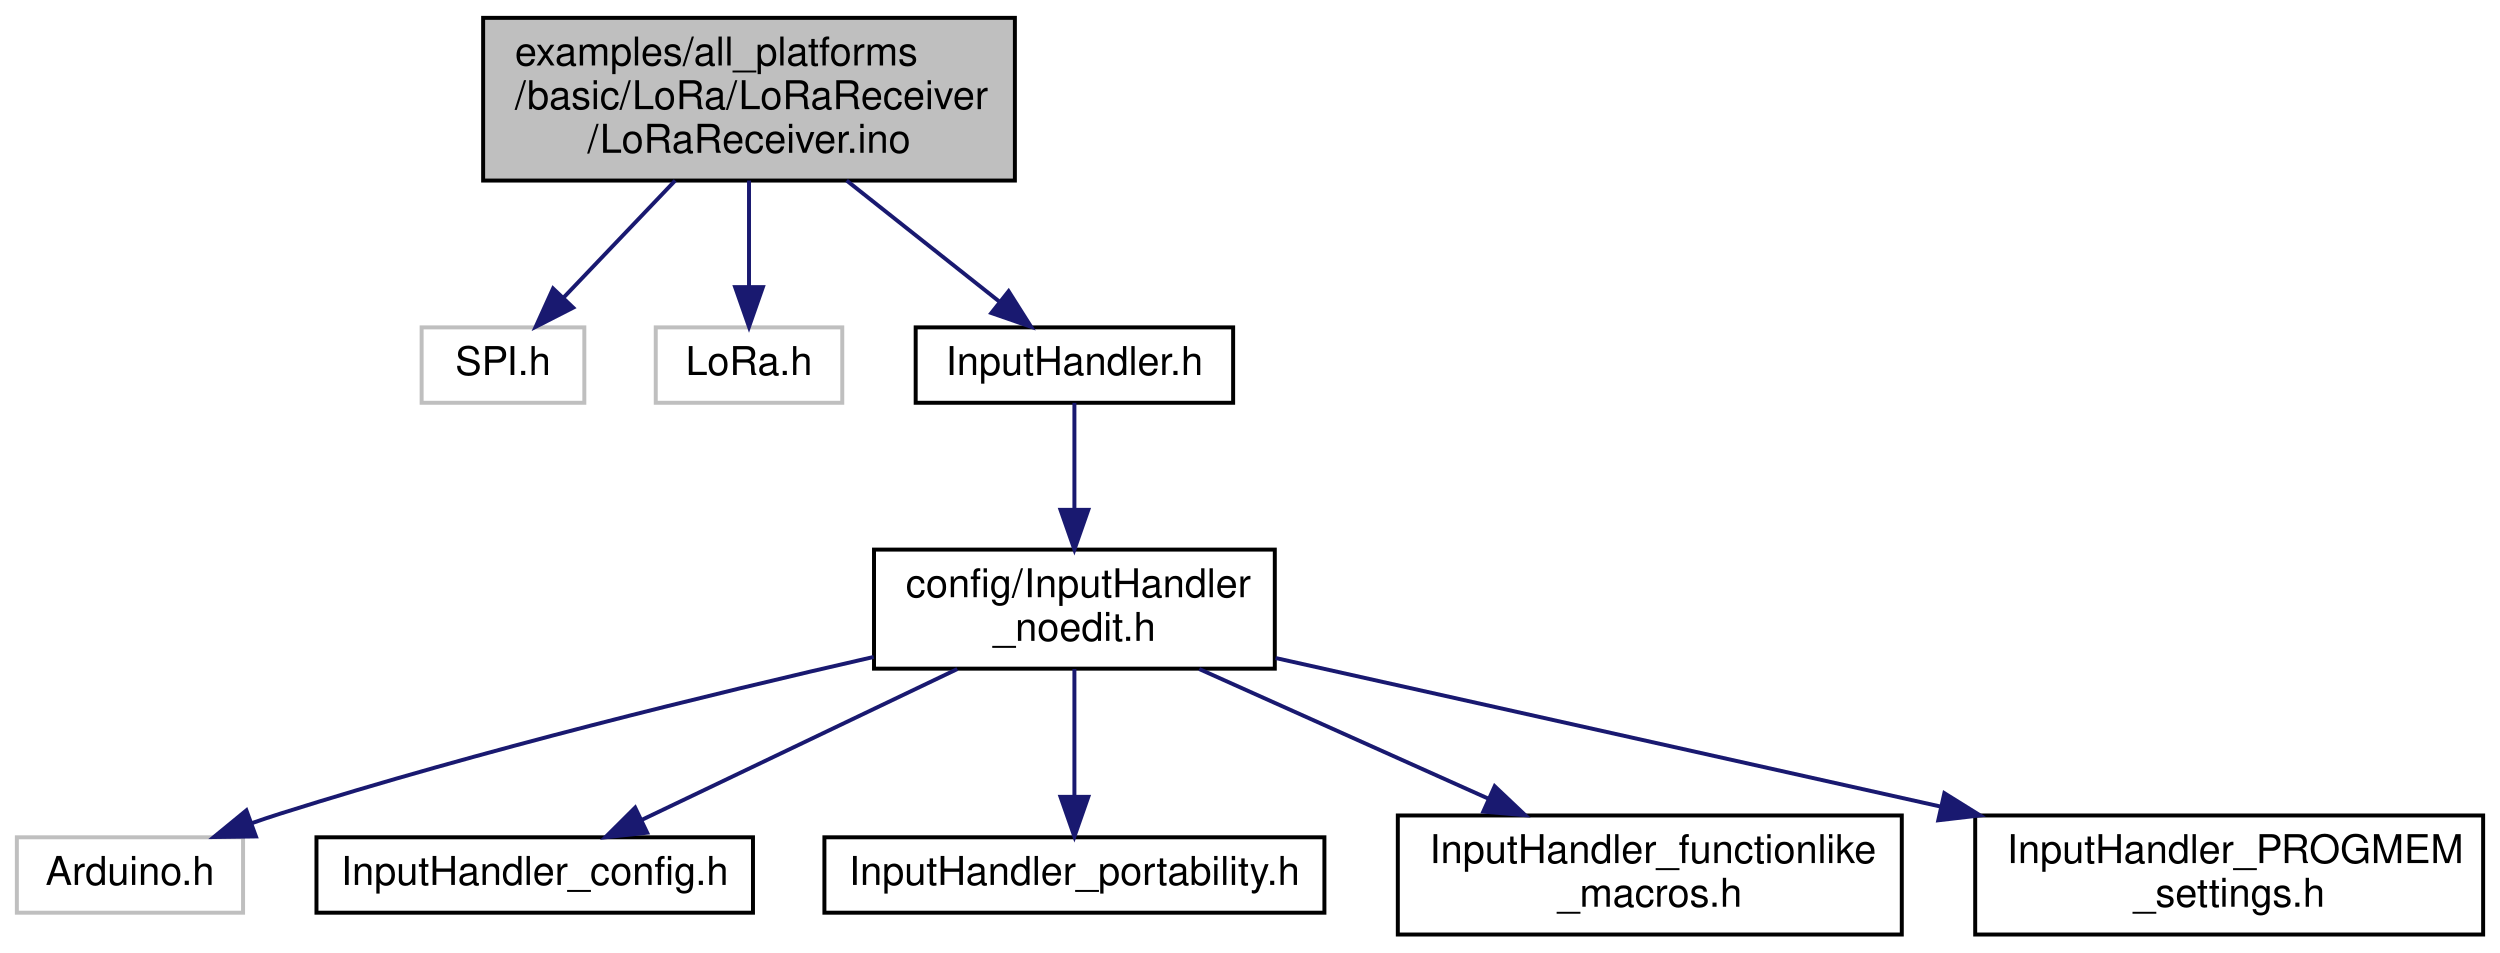
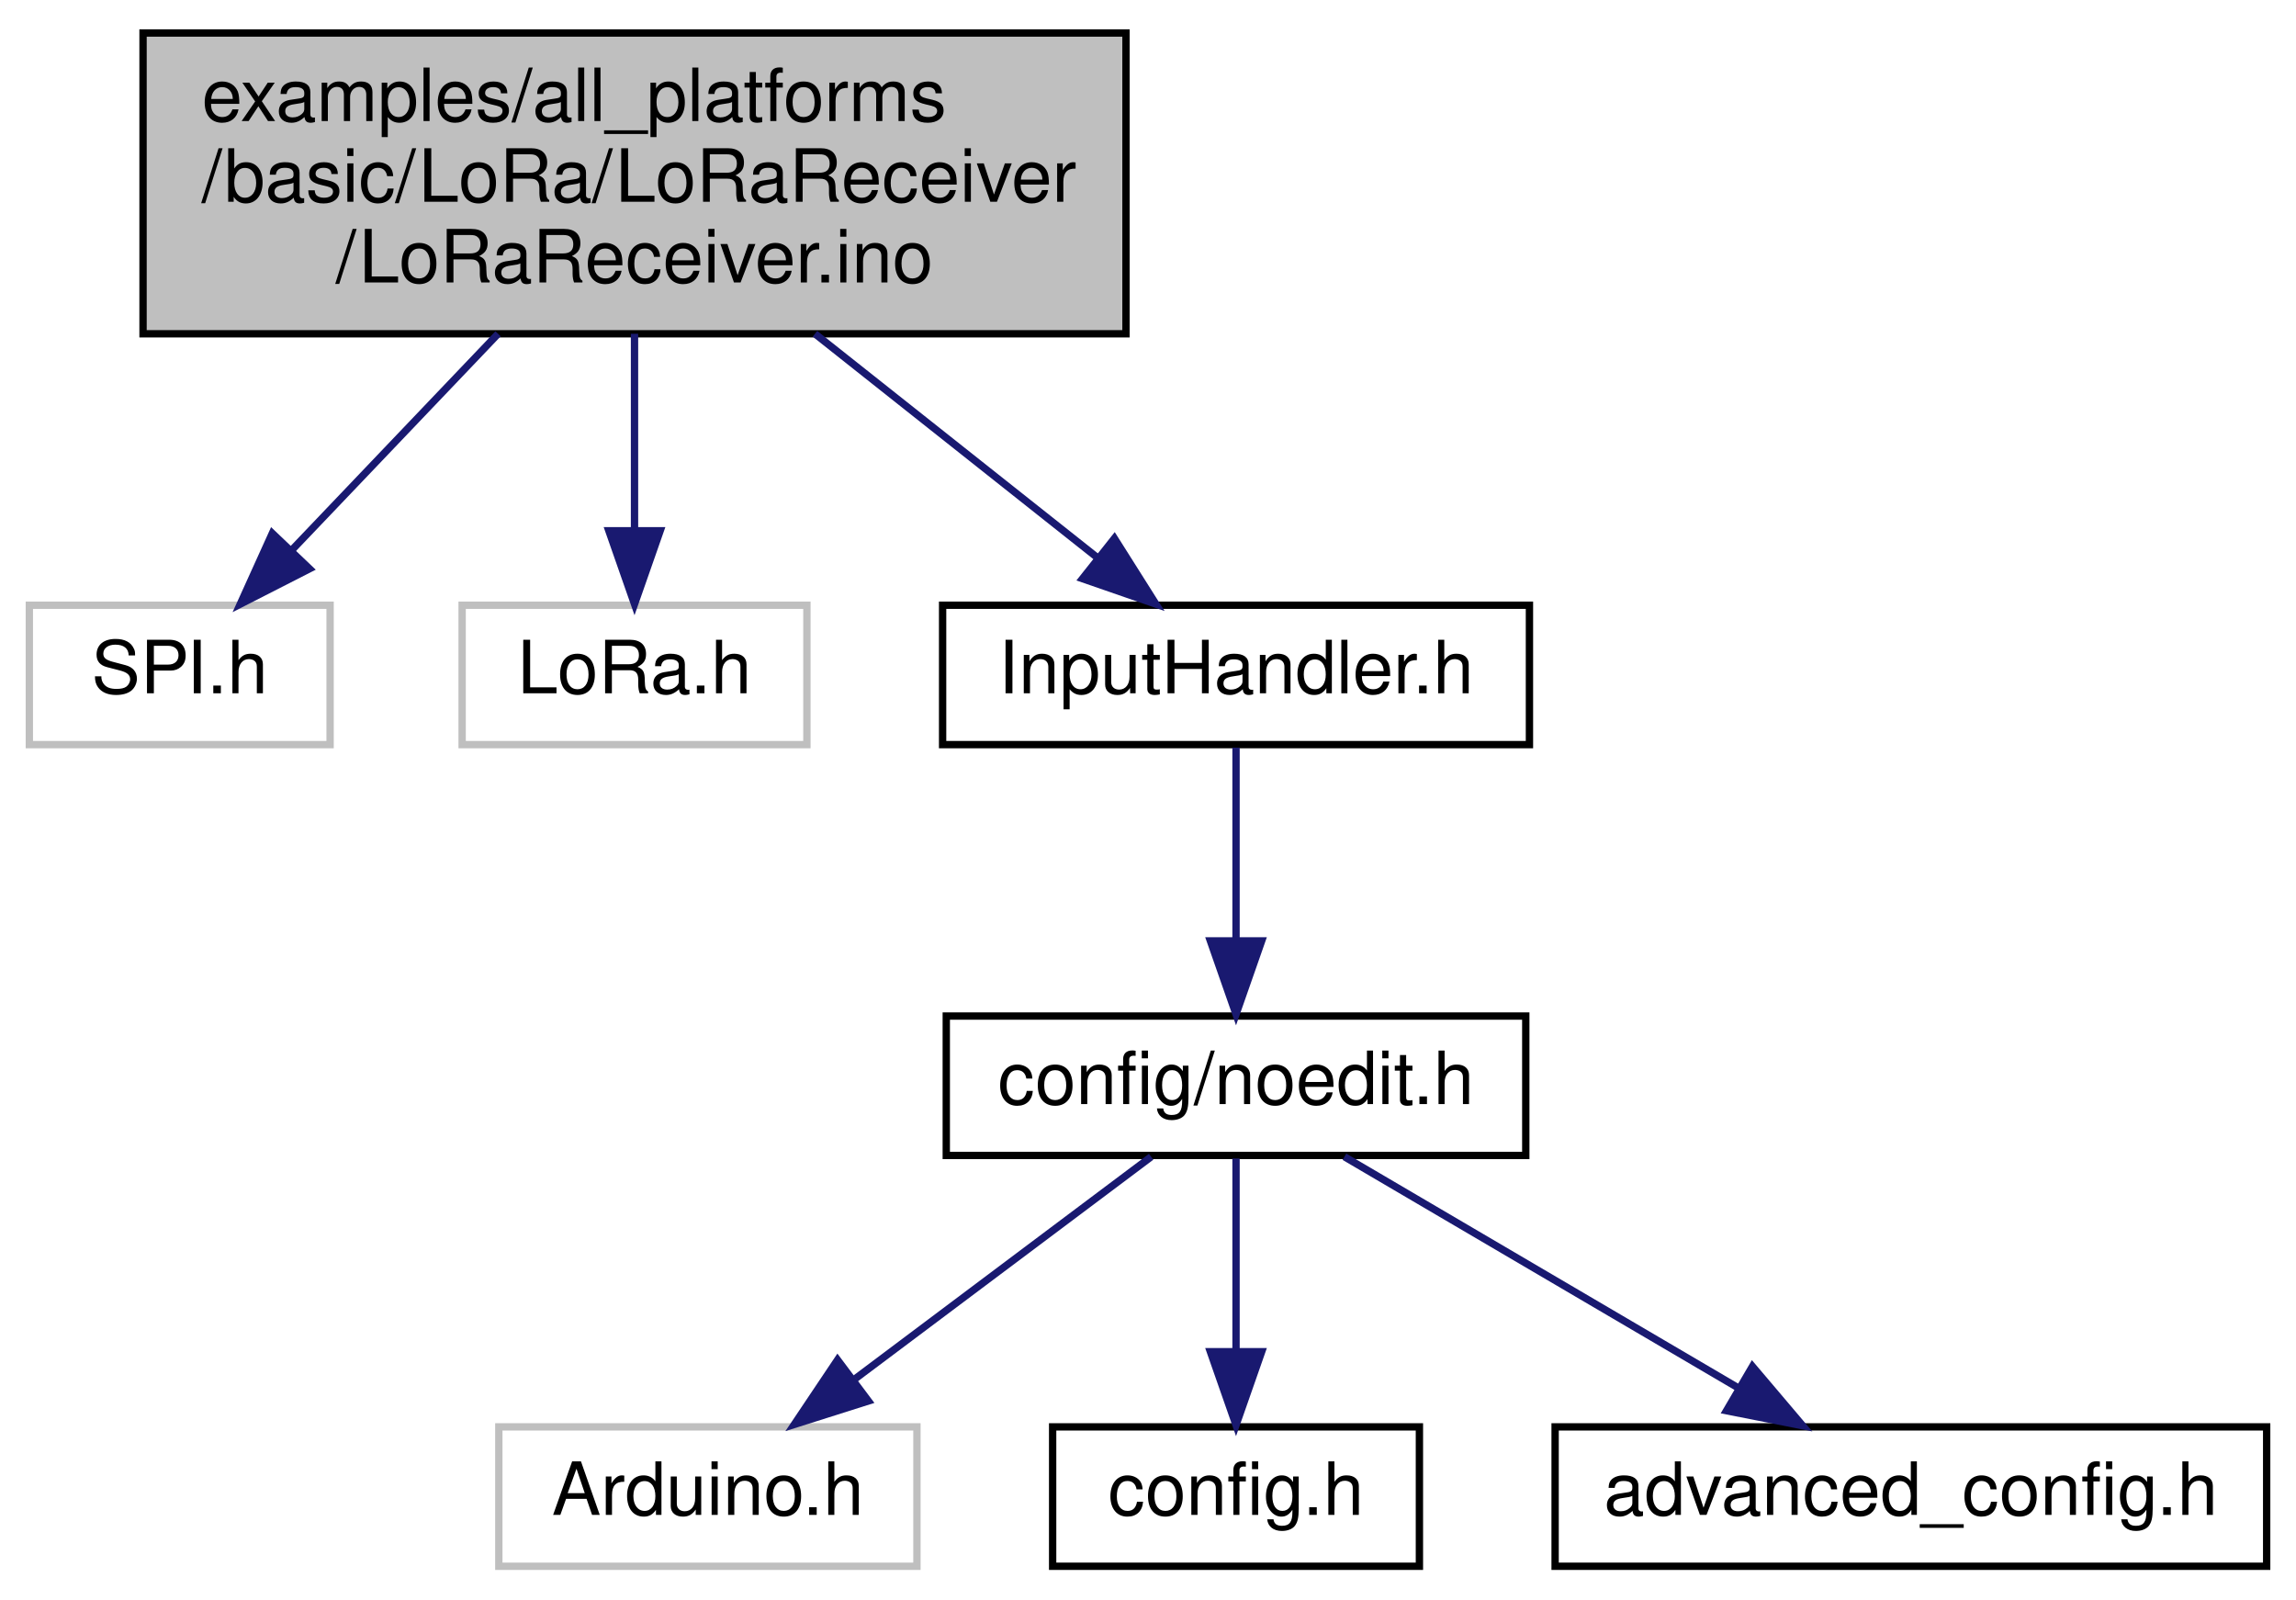
- <svg xmlns="http://www.w3.org/2000/svg" xmlns:xlink="http://www.w3.org/1999/xlink" width="630pt" height="240pt" viewBox="0.00 0.00 629.50 240.00">
-   <g id="graph0" class="graph" transform="scale(1 1) rotate(0) translate(4 236)">
+ <svg xmlns="http://www.w3.org/2000/svg" xmlns:xlink="http://www.w3.org/1999/xlink" width="313pt" height="218pt" viewBox="0.00 0.00 313.00 218.00">
+   <g id="graph0" class="graph" transform="scale(1 1) rotate(0) translate(4 214)">
    <g id="node1" class="node">
      <g id="a_node1">
        <a xlink:title=" ">
-           <polygon fill="#bfbfbf" stroke="black" points="117.5,-190.5 117.5,-231.5 251.5,-231.5 251.5,-190.5 117.5,-190.5" />
-           <text text-anchor="start" x="125.5" y="-219.5" font-family="Helvetica,sans-Serif" font-size="10.00">examples/all_platforms</text>
-           <text text-anchor="start" x="125.5" y="-208.5" font-family="Helvetica,sans-Serif" font-size="10.00">/basic/LoRa/LoRaReceiver</text>
-           <text text-anchor="middle" x="184.5" y="-197.5" font-family="Helvetica,sans-Serif" font-size="10.00">/LoRaReceiver.ino</text>
+           <polygon fill="#bfbfbf" stroke="black" points="15.5,-168.5 15.5,-209.5 149.5,-209.5 149.5,-168.5 15.5,-168.5" />
+           <text text-anchor="start" x="23.5" y="-197.5" font-family="Helvetica,sans-Serif" font-size="10.00">examples/all_platforms</text>
+           <text text-anchor="start" x="23.5" y="-186.5" font-family="Helvetica,sans-Serif" font-size="10.00">/basic/LoRa/LoRaReceiver</text>
+           <text text-anchor="middle" x="82.5" y="-175.5" font-family="Helvetica,sans-Serif" font-size="10.00">/LoRaReceiver.ino</text>
        </a>
      </g>
    </g>
    <g id="node2" class="node">
      <g id="a_node2">
        <a xlink:title=" ">
-           <polygon fill="none" stroke="#bfbfbf" points="102,-134.5 102,-153.5 143,-153.5 143,-134.5 102,-134.5" />
-           <text text-anchor="middle" x="122.5" y="-141.5" font-family="Helvetica,sans-Serif" font-size="10.00">SPI.h</text>
+           <polygon fill="none" stroke="#bfbfbf" points="0,-112.5 0,-131.5 41,-131.5 41,-112.5 0,-112.5" />
+           <text text-anchor="middle" x="20.5" y="-119.5" font-family="Helvetica,sans-Serif" font-size="10.00">SPI.h</text>
        </a>
      </g>
    </g>
    <g id="edge1" class="edge">
-       <path fill="none" stroke="midnightblue" d="M165.9,-190.5C156.94,-181.11 146.33,-169.98 137.84,-161.08" />
-       <polygon fill="midnightblue" stroke="midnightblue" points="140.19,-158.47 130.75,-153.65 135.12,-163.3 140.19,-158.47" />
+       <path fill="none" stroke="midnightblue" d="M63.9,-168.5C54.94,-159.11 44.33,-147.98 35.84,-139.08" />
+       <polygon fill="midnightblue" stroke="midnightblue" points="38.19,-136.47 28.75,-131.65 33.12,-141.3 38.19,-136.47" />
    </g>
    <g id="node3" class="node">
      <g id="a_node3">
        <a xlink:title=" ">
-           <polygon fill="none" stroke="#bfbfbf" points="161,-134.5 161,-153.5 208,-153.5 208,-134.5 161,-134.5" />
-           <text text-anchor="middle" x="184.5" y="-141.5" font-family="Helvetica,sans-Serif" font-size="10.00">LoRa.h</text>
+           <polygon fill="none" stroke="#bfbfbf" points="59,-112.5 59,-131.5 106,-131.5 106,-112.5 59,-112.5" />
+           <text text-anchor="middle" x="82.5" y="-119.5" font-family="Helvetica,sans-Serif" font-size="10.00">LoRa.h</text>
        </a>
      </g>
    </g>
    <g id="edge2" class="edge">
-       <path fill="none" stroke="midnightblue" d="M184.5,-190.5C184.5,-182.07 184.5,-172.24 184.5,-163.87" />
-       <polygon fill="midnightblue" stroke="midnightblue" points="188,-163.65 184.5,-153.65 181,-163.65 188,-163.65" />
+       <path fill="none" stroke="midnightblue" d="M82.5,-168.5C82.5,-160.07 82.5,-150.24 82.5,-141.87" />
+       <polygon fill="midnightblue" stroke="midnightblue" points="86,-141.65 82.5,-131.65 79,-141.65 86,-141.65" />
    </g>
    <g id="node4" class="node">
      <g id="a_node4">
        <a xlink:href="../../df/dec/_input_handler_8h.html" target="_top" xlink:title="InputHandler library header file.">
-           <polygon fill="none" stroke="black" points="226.5,-134.5 226.5,-153.5 306.5,-153.5 306.5,-134.5 226.5,-134.5" />
-           <text text-anchor="middle" x="266.5" y="-141.5" font-family="Helvetica,sans-Serif" font-size="10.00">InputHandler.h</text>
+           <polygon fill="none" stroke="black" points="124.5,-112.5 124.5,-131.5 204.5,-131.5 204.5,-112.5 124.5,-112.5" />
+           <text text-anchor="middle" x="164.5" y="-119.5" font-family="Helvetica,sans-Serif" font-size="10.00">InputHandler.h</text>
        </a>
      </g>
    </g>
    <g id="edge3" class="edge">
-       <path fill="none" stroke="midnightblue" d="M209.1,-190.5C221.43,-180.72 236.13,-169.07 247.57,-160.01" />
-       <polygon fill="midnightblue" stroke="midnightblue" points="249.92,-162.61 255.58,-153.65 245.57,-157.12 249.92,-162.61" />
+       <path fill="none" stroke="midnightblue" d="M107.1,-168.5C119.43,-158.72 134.13,-147.07 145.57,-138.01" />
+       <polygon fill="midnightblue" stroke="midnightblue" points="147.92,-140.61 153.58,-131.65 143.57,-135.12 147.92,-140.61" />
    </g>
    <g id="node5" class="node">
      <g id="a_node5">
-         <a xlink:href="../../d3/dfb/_input_handler__noedit_8h.html" target="_top" xlink:title="InputHandler library C includes, buffer sizing macros.">
-           <polygon fill="none" stroke="black" points="216,-67.5 216,-97.5 317,-97.5 317,-67.5 216,-67.5" />
-           <text text-anchor="start" x="224" y="-85.5" font-family="Helvetica,sans-Serif" font-size="10.00">config/InputHandler</text>
-           <text text-anchor="middle" x="266.5" y="-74.5" font-family="Helvetica,sans-Serif" font-size="10.00">_noedit.h</text>
+         <a xlink:href="../../da/dc7/noedit_8h.html" target="_top" xlink:title="InputHandler library C includes.">
+           <polygon fill="none" stroke="black" points="125,-56.5 125,-75.5 204,-75.5 204,-56.5 125,-56.5" />
+           <text text-anchor="middle" x="164.5" y="-63.5" font-family="Helvetica,sans-Serif" font-size="10.00">config/noedit.h</text>
        </a>
      </g>
    </g>
    <g id="edge4" class="edge">
-       <path fill="none" stroke="midnightblue" d="M266.5,-134.48C266.5,-127.47 266.5,-117.19 266.5,-107.7" />
-       <polygon fill="midnightblue" stroke="midnightblue" points="270,-107.52 266.5,-97.52 263,-107.52 270,-107.52" />
+       <path fill="none" stroke="midnightblue" d="M164.5,-112.08C164.5,-105.01 164.5,-94.86 164.5,-85.99" />
+       <polygon fill="midnightblue" stroke="midnightblue" points="168,-85.75 164.5,-75.75 161,-85.75 168,-85.75" />
    </g>
    <g id="node6" class="node">
      <g id="a_node6">
        <a xlink:title=" ">
-           <polygon fill="none" stroke="#bfbfbf" points="0,-6 0,-25 57,-25 57,-6 0,-6" />
-           <text text-anchor="middle" x="28.5" y="-13" font-family="Helvetica,sans-Serif" font-size="10.00">Arduino.h</text>
+           <polygon fill="none" stroke="#bfbfbf" points="64,-0.5 64,-19.5 121,-19.5 121,-0.5 64,-0.5" />
+           <text text-anchor="middle" x="92.5" y="-7.5" font-family="Helvetica,sans-Serif" font-size="10.00">Arduino.h</text>
        </a>
      </g>
    </g>
    <g id="edge5" class="edge">
-       <path fill="none" stroke="midnightblue" d="M215.9,-70.45C175.19,-61.15 116.7,-46.86 66.5,-31 64.08,-30.24 61.6,-29.4 59.11,-28.53" />
-       <polygon fill="midnightblue" stroke="midnightblue" points="60.24,-25.22 49.65,-25.07 57.84,-31.79 60.24,-25.22" />
+       <path fill="none" stroke="midnightblue" d="M152.93,-56.32C142.08,-48.18 125.62,-35.84 112.62,-26.09" />
+       <polygon fill="midnightblue" stroke="midnightblue" points="114.38,-23.03 104.28,-19.83 110.18,-28.63 114.38,-23.03" />
    </g>
    <g id="node7" class="node">
      <g id="a_node7">
-         <a xlink:href="../../dd/d4e/_input_handler__config_8h.html" target="_top" xlink:title="InputHandler library user configurable items.">
-           <polygon fill="none" stroke="black" points="75.5,-6 75.5,-25 185.5,-25 185.5,-6 75.5,-6" />
-           <text text-anchor="middle" x="130.5" y="-13" font-family="Helvetica,sans-Serif" font-size="10.00">InputHandler_config.h</text>
+         <a xlink:href="../../db/d16/config_8h.html" target="_top" xlink:title=" ">
+           <polygon fill="none" stroke="black" points="139.5,-0.5 139.5,-19.5 189.5,-19.5 189.5,-0.5 139.5,-0.5" />
+           <text text-anchor="middle" x="164.5" y="-7.5" font-family="Helvetica,sans-Serif" font-size="10.00">config.h</text>
        </a>
      </g>
    </g>
    <g id="edge6" class="edge">
-       <path fill="none" stroke="midnightblue" d="M236.99,-67.4C213.34,-56.09 180.42,-40.36 157.47,-29.39" />
-       <polygon fill="midnightblue" stroke="midnightblue" points="158.83,-26.16 148.3,-25.01 155.81,-32.48 158.83,-26.16" />
+       <path fill="none" stroke="midnightblue" d="M164.5,-56.08C164.5,-49.01 164.5,-38.86 164.5,-29.99" />
+       <polygon fill="midnightblue" stroke="midnightblue" points="168,-29.75 164.5,-19.75 161,-29.75 168,-29.75" />
    </g>
    <g id="node8" class="node">
      <g id="a_node8">
-         <a xlink:href="../../d3/dcd/_input_handler__portability_8h.html" target="_top" xlink:title="InputHandler library portability directives.">
-           <polygon fill="none" stroke="black" points="203.5,-6 203.5,-25 329.5,-25 329.5,-6 203.5,-6" />
-           <text text-anchor="middle" x="266.5" y="-13" font-family="Helvetica,sans-Serif" font-size="10.00">InputHandler_portability.h</text>
+         <a xlink:href="../../d5/d4a/advanced__config_8h.html" target="_top" xlink:title="InputHandler library advanced user settings.">
+           <polygon fill="none" stroke="black" points="208,-0.5 208,-19.5 305,-19.5 305,-0.5 208,-0.5" />
+           <text text-anchor="middle" x="256.5" y="-7.5" font-family="Helvetica,sans-Serif" font-size="10.00">advanced_config.h</text>
        </a>
      </g>
    </g>
    <g id="edge7" class="edge">
-       <path fill="none" stroke="midnightblue" d="M266.5,-67.4C266.5,-58.06 266.5,-45.71 266.5,-35.52" />
-       <polygon fill="midnightblue" stroke="midnightblue" points="270,-35.19 266.5,-25.19 263,-35.19 270,-35.19" />
-     </g>
-     <g id="node9" class="node">
-       <g id="a_node9">
-         <a xlink:href="../../d1/d39/_input_handler__functionlike__macros_8h.html" target="_top" xlink:title="InputHandler library function-like macros.">
-           <polygon fill="none" stroke="black" points="348,-0.5 348,-30.5 475,-30.5 475,-0.5 348,-0.5" />
-           <text text-anchor="start" x="356" y="-18.5" font-family="Helvetica,sans-Serif" font-size="10.00">InputHandler_functionlike</text>
-           <text text-anchor="middle" x="411.5" y="-7.5" font-family="Helvetica,sans-Serif" font-size="10.00">_macros.h</text>
-         </a>
-       </g>
-     </g>
-     <g id="edge8" class="edge">
-       <path fill="none" stroke="midnightblue" d="M297.96,-67.4C319.34,-57.81 347.81,-45.05 370.9,-34.7" />
-       <polygon fill="midnightblue" stroke="midnightblue" points="372.41,-37.86 380.1,-30.58 369.54,-31.47 372.41,-37.86" />
-     </g>
-     <g id="node10" class="node">
-       <g id="a_node10">
-         <a xlink:href="../../df/d25/_input_handler___p_r_o_g_m_e_m__settings_8h.html" target="_top" xlink:title="InputHandler library PROGMEM settings.">
-           <polygon fill="none" stroke="black" points="493.5,-0.5 493.5,-30.5 621.5,-30.5 621.5,-0.5 493.5,-0.5" />
-           <text text-anchor="start" x="501.5" y="-18.5" font-family="Helvetica,sans-Serif" font-size="10.00">InputHandler_PROGMEM</text>
-           <text text-anchor="middle" x="557.5" y="-7.5" font-family="Helvetica,sans-Serif" font-size="10.00">_settings.h</text>
-         </a>
-       </g>
-     </g>
-     <g id="edge9" class="edge">
-       <path fill="none" stroke="midnightblue" d="M317.19,-70.18C363.54,-59.82 432.63,-44.39 484.85,-32.73" />
-       <polygon fill="midnightblue" stroke="midnightblue" points="485.73,-36.12 494.73,-30.52 484.2,-29.29 485.73,-36.12" />
+       <path fill="none" stroke="midnightblue" d="M179.28,-56.32C193.77,-47.82 216.07,-34.73 232.99,-24.8" />
+       <polygon fill="midnightblue" stroke="midnightblue" points="234.9,-27.74 241.76,-19.65 231.36,-21.7 234.9,-27.74" />
    </g>
  </g>
</svg>
